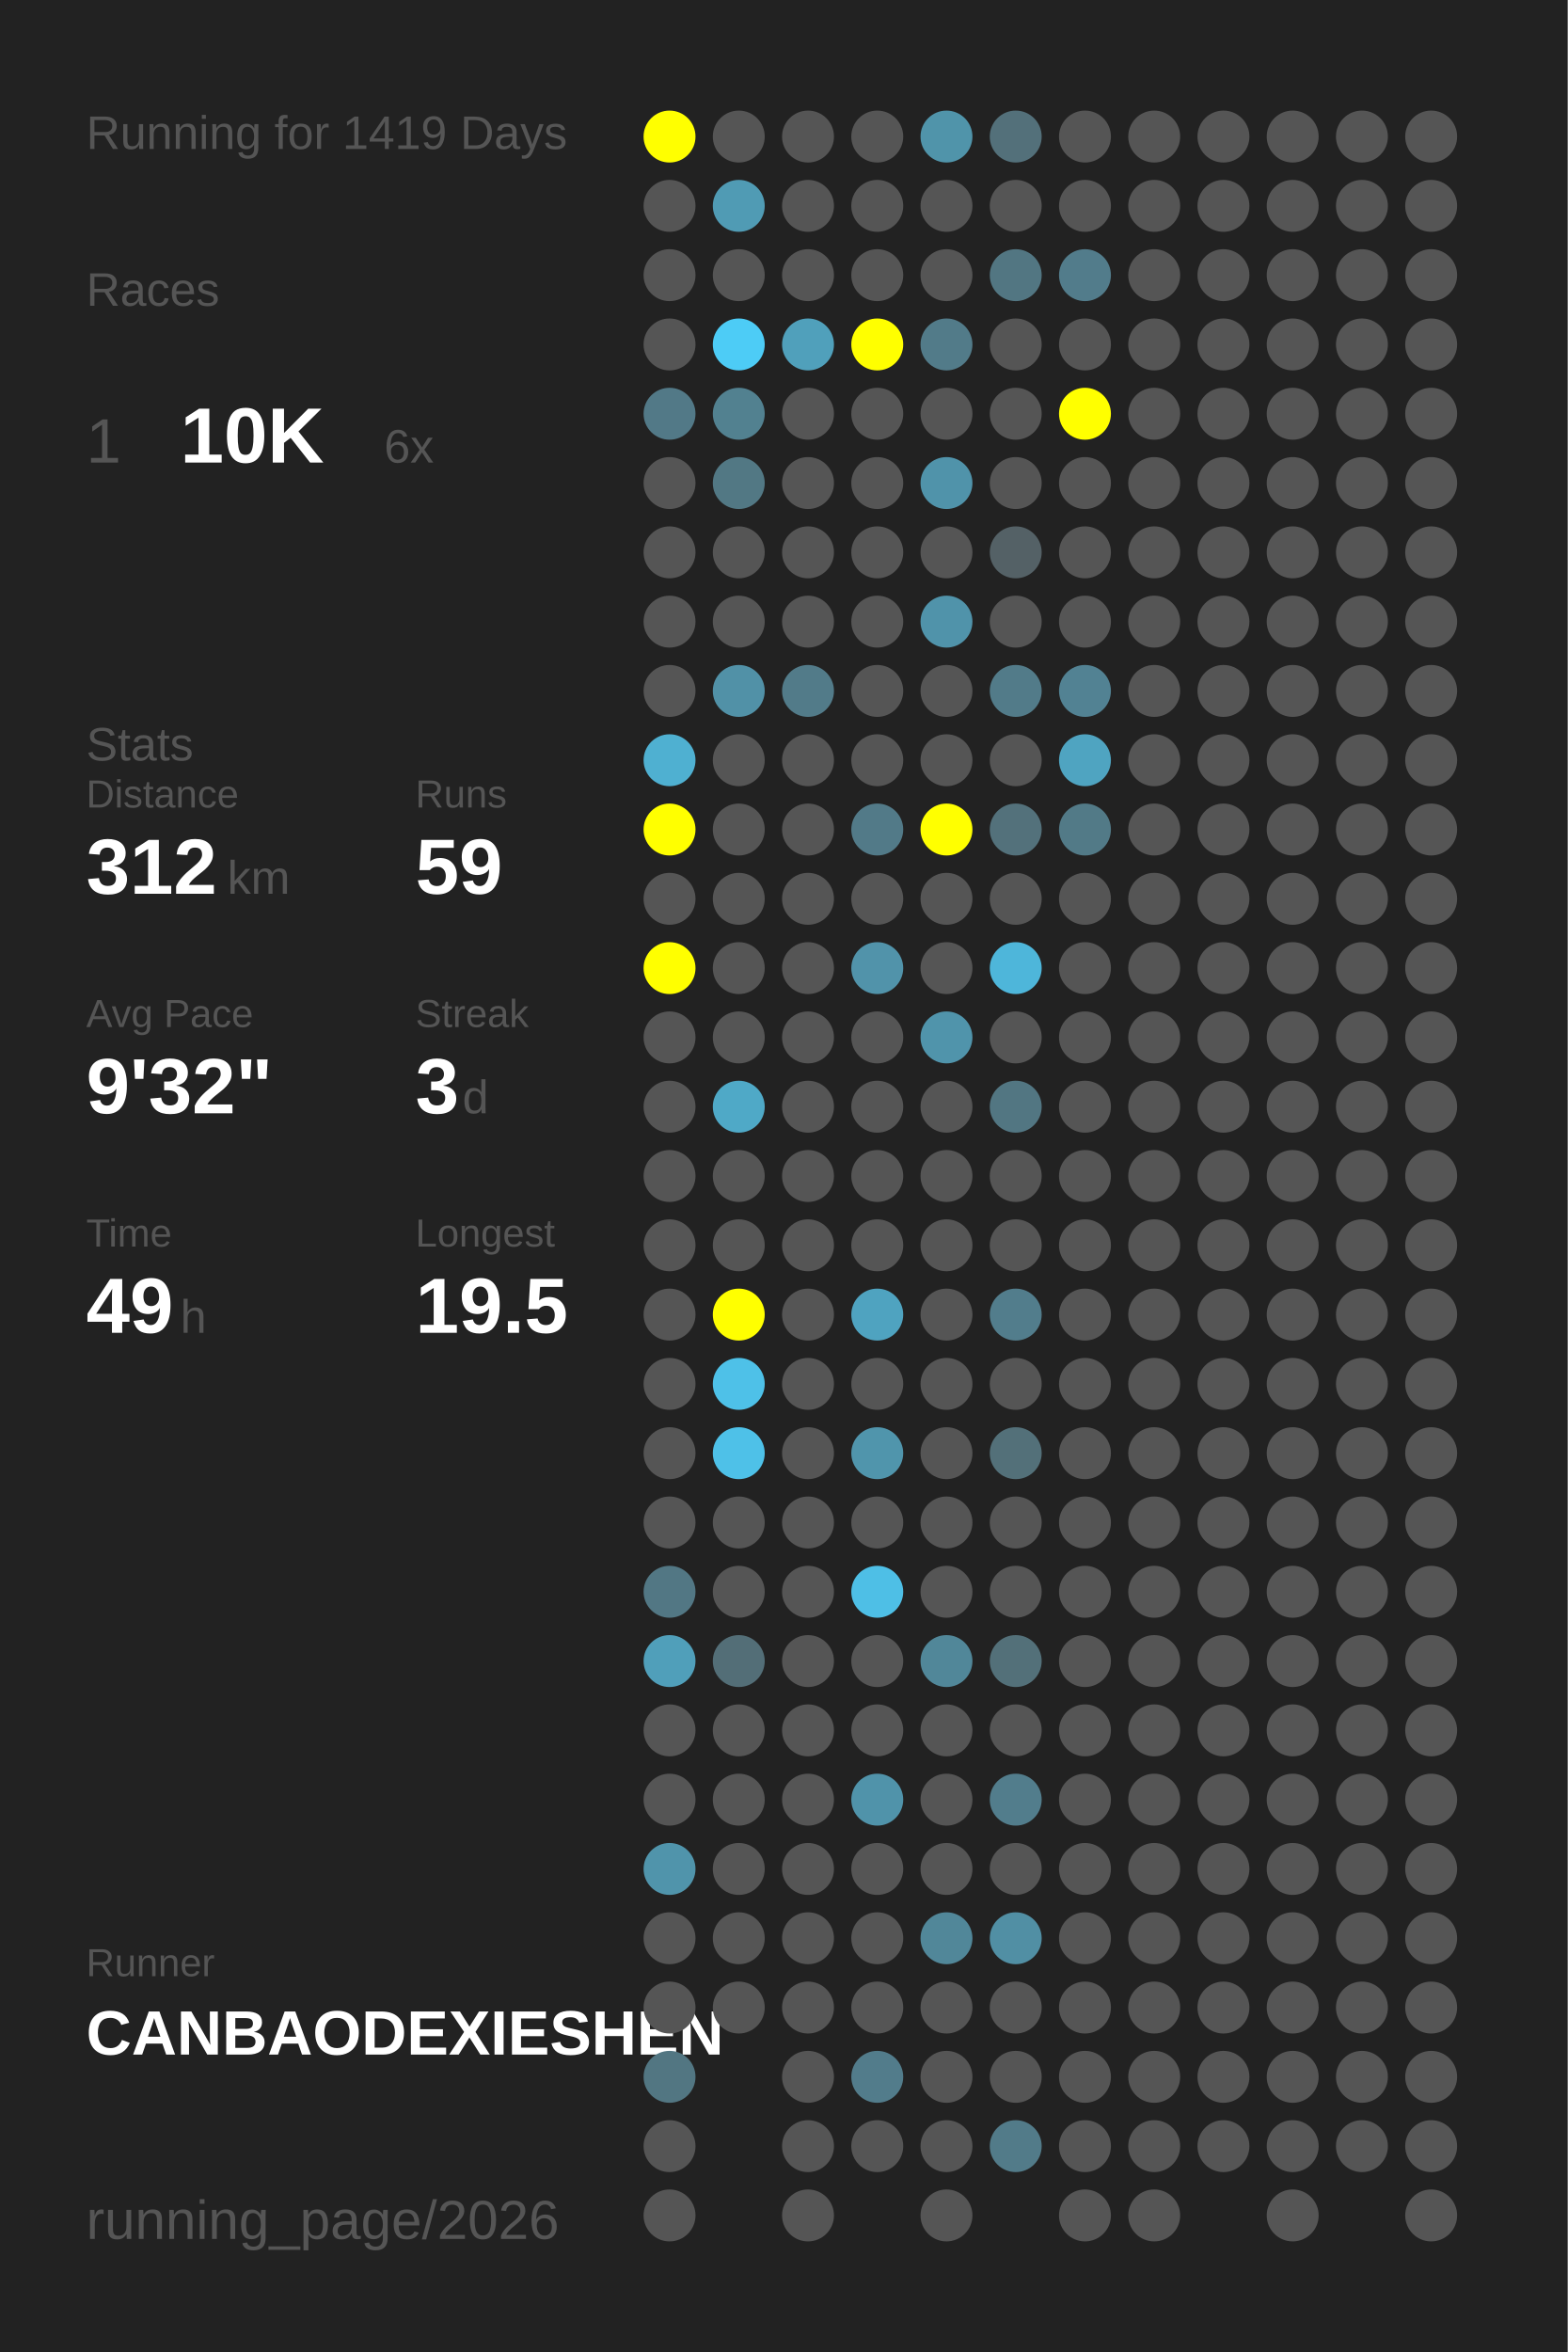
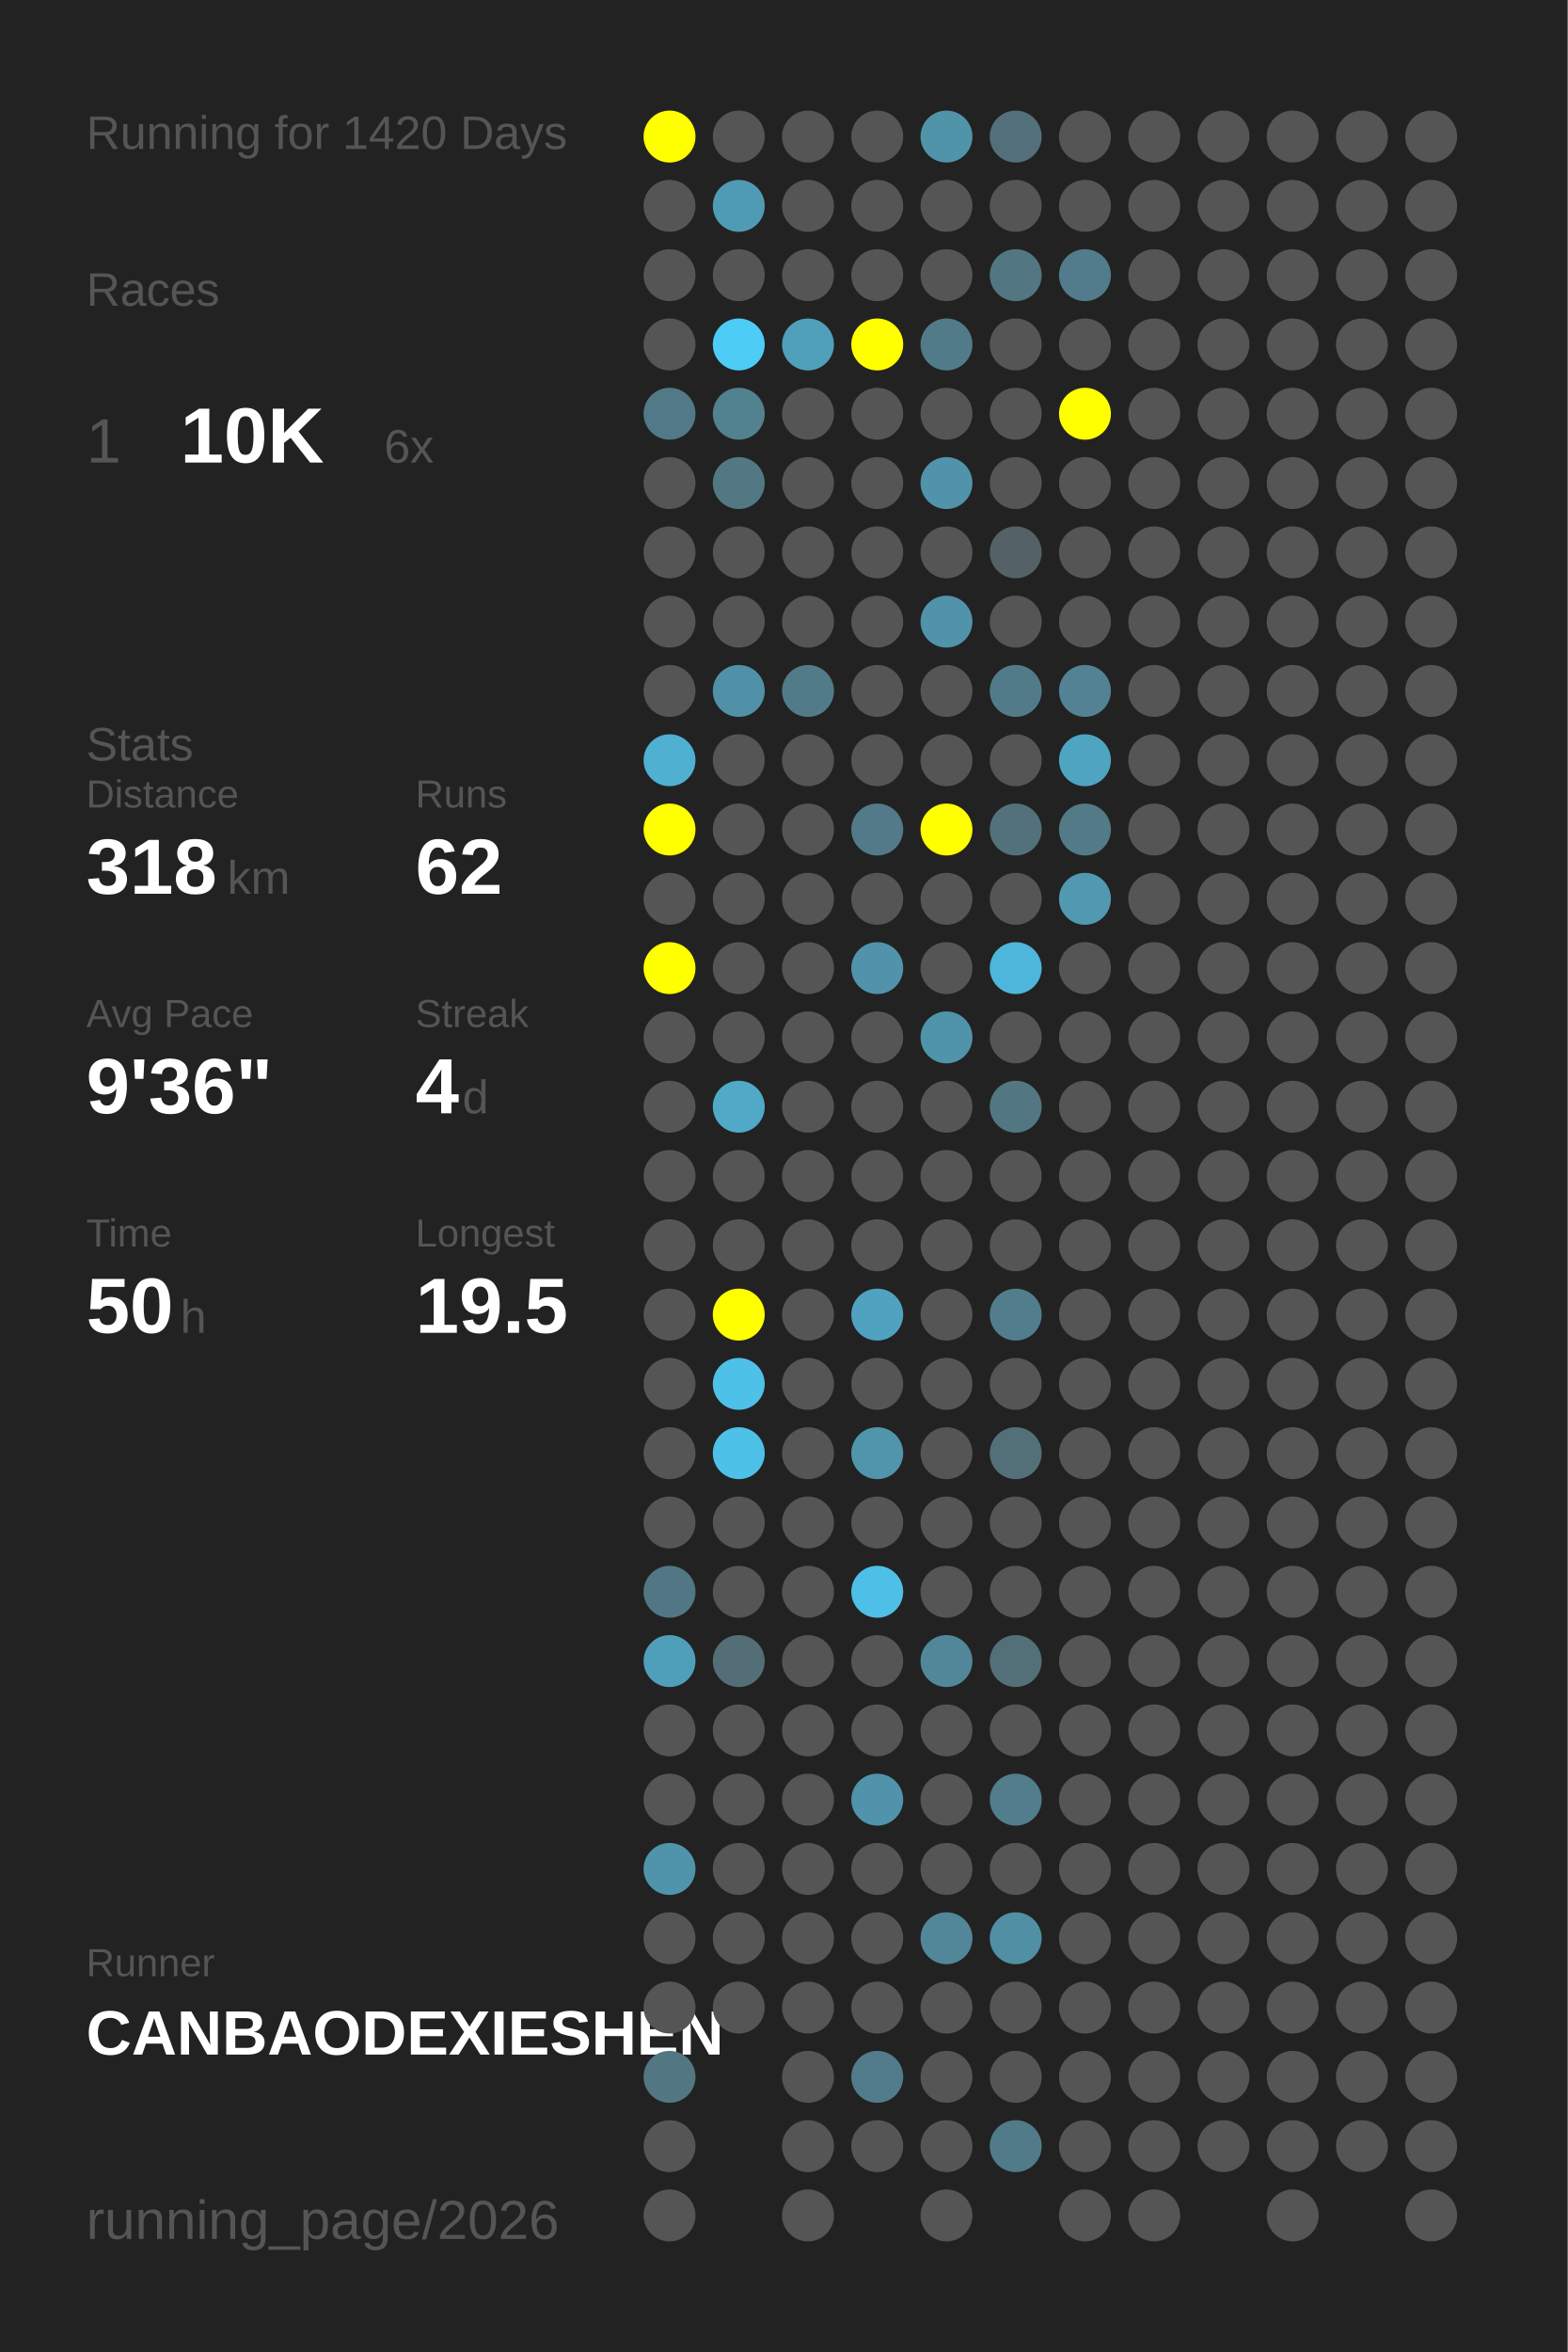
<svg xmlns="http://www.w3.org/2000/svg" baseProfile="full" height="300mm" version="1.1" viewBox="0,0,200,300" width="200mm">
  <defs />
  <rect fill="#222222" height="300" width="200" x="0" y="0" />
-   <text fill="#555555" style="font-size:6px; font-family:Arial;" x="11" y="19">Running for 1419 Days</text>
+   <text fill="#555555" style="font-size:6px; font-family:Arial;" x="11" y="19">Running for 1420 Days</text>
  <text fill="#555555" style="font-size:6px; font-family:Arial;" x="11" y="39">Races</text>
  <text fill="#555555" style="font-size:8px; font-family:Arial;" x="11" y="59">1</text>
  <text fill="#FFFFFF" style="font-size:10px; font-family:Arial; font-weight:bold;" x="23" y="59">10K</text>
  <text fill="#555555" style="font-size:6px; font-family:Arial;" x="49" y="59">6x</text>
  <text fill="#555555" style="font-size:6px; font-family:Arial;" x="11" y="97">Stats</text>
  <text fill="#555555" style="font-size:5px; font-family:Arial;" x="11" y="103">Distance</text>
-   <text fill="#FFFFFF" style="font-size:10px; font-family:Arial; font-weight:bold;" x="11" y="114">312</text>
+   <text fill="#FFFFFF" style="font-size:10px; font-family:Arial; font-weight:bold;" x="11" y="114">318</text>
  <text fill="#555555" style="font-size:6px; font-family:Arial;" x="29" y="114">km</text>
  <text fill="#555555" style="font-size:5px; font-family:Arial;" x="53" y="103">Runs</text>
-   <text fill="#FFFFFF" style="font-size:10px; font-family:Arial; font-weight:bold;" x="53" y="114">59</text>
+   <text fill="#FFFFFF" style="font-size:10px; font-family:Arial; font-weight:bold;" x="53" y="114">62</text>
  <text fill="#555555" style="font-size:5px; font-family:Arial;" x="11" y="131">Avg Pace</text>
-   <text fill="#FFFFFF" style="font-size:10px; font-family:Arial; font-weight:bold;" x="11" y="142">9'32"</text>
+   <text fill="#FFFFFF" style="font-size:10px; font-family:Arial; font-weight:bold;" x="11" y="142">9'36"</text>
  <text fill="#555555" style="font-size:5px; font-family:Arial;" x="53" y="131">Streak</text>
-   <text fill="#FFFFFF" style="font-size:10px; font-family:Arial; font-weight:bold;" x="53" y="142">3</text>
+   <text fill="#FFFFFF" style="font-size:10px; font-family:Arial; font-weight:bold;" x="53" y="142">4</text>
  <text fill="#555555" style="font-size:6px; font-family:Arial;" x="59" y="142">d</text>
  <text fill="#555555" style="font-size:5px; font-family:Arial;" x="11" y="159">Time</text>
-   <text fill="#FFFFFF" style="font-size:10px; font-family:Arial; font-weight:bold;" x="11" y="170">49</text>
+   <text fill="#FFFFFF" style="font-size:10px; font-family:Arial; font-weight:bold;" x="11" y="170">50</text>
  <text fill="#555555" style="font-size:6px; font-family:Arial;" x="23" y="170">h</text>
  <text fill="#555555" style="font-size:5px; font-family:Arial;" x="53" y="159">Longest</text>
  <text fill="#FFFFFF" style="font-size:10px; font-family:Arial; font-weight:bold;" x="53" y="170">19.5</text>
  <text fill="#555555" style="font-size:5px; font-family:Arial;" x="11" y="252.065">Runner</text>
  <text fill="#FFFFFF" style="font-size:8px; font-family:Arial; font-weight:bold;" x="11" y="262.065">CANBAODEXIESHEN</text>
  <text fill="#555555" style="font-size:7px; font-family:Arial;" x="11" y="285.581">running_page/2026</text>
  <circle cx="85.417" cy="17.419" fill="#FFFF00" r="3.312" />
  <circle cx="85.417" cy="26.258" fill="#555555" r="3.312" />
  <circle cx="85.417" cy="35.097" fill="#555555" r="3.312" />
  <circle cx="85.417" cy="43.935" fill="#555555" r="3.312" />
  <circle cx="85.417" cy="52.774" fill="#527987" r="3.312" />
  <circle cx="85.417" cy="61.613" fill="#555555" r="3.312" />
  <circle cx="85.417" cy="70.452" fill="#555555" r="3.312" />
  <circle cx="85.417" cy="79.29" fill="#555555" r="3.312" />
  <circle cx="85.417" cy="88.129" fill="#555555" r="3.312" />
  <circle cx="85.417" cy="96.968" fill="#4fb0d1" r="3.312" />
  <circle cx="85.417" cy="105.806" fill="#FFFF00" r="3.312" />
  <circle cx="85.417" cy="114.645" fill="#555555" r="3.312" />
  <circle cx="85.417" cy="123.484" fill="#FFFF00" r="3.312" />
  <circle cx="85.417" cy="132.323" fill="#555555" r="3.312" />
  <circle cx="85.417" cy="141.161" fill="#555555" r="3.312" />
  <circle cx="85.417" cy="150" fill="#555555" r="3.312" />
  <circle cx="85.417" cy="158.839" fill="#555555" r="3.312" />
  <circle cx="85.417" cy="167.677" fill="#555555" r="3.312" />
  <circle cx="85.417" cy="176.516" fill="#555555" r="3.312" />
  <circle cx="85.417" cy="185.355" fill="#555555" r="3.312" />
  <circle cx="85.417" cy="194.194" fill="#555555" r="3.312" />
  <circle cx="85.417" cy="203.032" fill="#527784" r="3.312" />
  <circle cx="85.417" cy="211.871" fill="#509fba" r="3.312" />
  <circle cx="85.417" cy="220.71" fill="#555555" r="3.312" />
  <circle cx="85.417" cy="229.548" fill="#555555" r="3.312" />
  <circle cx="85.417" cy="238.387" fill="#5094ab" r="3.312" />
  <circle cx="85.417" cy="247.226" fill="#555555" r="3.312" />
  <circle cx="85.417" cy="256.065" fill="#555555" r="3.312" />
  <circle cx="85.417" cy="264.903" fill="#527682" r="3.312" />
  <circle cx="85.417" cy="273.742" fill="#555555" r="3.312" />
  <circle cx="85.417" cy="282.581" fill="#555555" r="3.312" />
  <circle cx="94.25" cy="17.419" fill="#555555" r="3.312" />
  <circle cx="94.25" cy="26.258" fill="#509bb4" r="3.312" />
  <circle cx="94.25" cy="35.097" fill="#555555" r="3.312" />
  <circle cx="94.25" cy="43.935" fill="#4dccf6" r="3.312" />
  <circle cx="94.25" cy="52.774" fill="#528190" r="3.312" />
  <circle cx="94.25" cy="61.613" fill="#527884" r="3.312" />
  <circle cx="94.25" cy="70.452" fill="#555555" r="3.312" />
  <circle cx="94.25" cy="79.29" fill="#555555" r="3.312" />
  <circle cx="94.25" cy="88.129" fill="#5191a7" r="3.312" />
  <circle cx="94.25" cy="96.968" fill="#555555" r="3.312" />
  <circle cx="94.25" cy="105.806" fill="#555555" r="3.312" />
  <circle cx="94.25" cy="114.645" fill="#555555" r="3.312" />
  <circle cx="94.25" cy="123.484" fill="#555555" r="3.312" />
  <circle cx="94.25" cy="132.323" fill="#555555" r="3.312" />
  <circle cx="94.25" cy="141.161" fill="#4fa9c7" r="3.312" />
  <circle cx="94.25" cy="150" fill="#555555" r="3.312" />
  <circle cx="94.25" cy="158.839" fill="#555555" r="3.312" />
  <circle cx="94.25" cy="167.677" fill="#FFFF00" r="3.312" />
  <circle cx="94.25" cy="176.516" fill="#4ec1e8" r="3.312" />
  <circle cx="94.25" cy="185.355" fill="#4ec1e8" r="3.312" />
  <circle cx="94.25" cy="194.194" fill="#555555" r="3.312" />
  <circle cx="94.25" cy="203.032" fill="#555555" r="3.312" />
  <circle cx="94.25" cy="211.871" fill="#536e77" r="3.312" />
  <circle cx="94.25" cy="220.71" fill="#555555" r="3.312" />
  <circle cx="94.25" cy="229.548" fill="#555555" r="3.312" />
  <circle cx="94.25" cy="238.387" fill="#555555" r="3.312" />
  <circle cx="94.25" cy="247.226" fill="#555555" r="3.312" />
  <circle cx="94.25" cy="256.065" fill="#555555" r="3.312" />
  <circle cx="103.083" cy="17.419" fill="#555555" r="3.312" />
  <circle cx="103.083" cy="26.258" fill="#555555" r="3.312" />
  <circle cx="103.083" cy="35.097" fill="#555555" r="3.312" />
  <circle cx="103.083" cy="43.935" fill="#50a0bb" r="3.312" />
  <circle cx="103.083" cy="52.774" fill="#555555" r="3.312" />
  <circle cx="103.083" cy="61.613" fill="#555555" r="3.312" />
  <circle cx="103.083" cy="70.452" fill="#555555" r="3.312" />
  <circle cx="103.083" cy="79.29" fill="#555555" r="3.312" />
  <circle cx="103.083" cy="88.129" fill="#527b89" r="3.312" />
  <circle cx="103.083" cy="96.968" fill="#555555" r="3.312" />
  <circle cx="103.083" cy="105.806" fill="#555555" r="3.312" />
  <circle cx="103.083" cy="114.645" fill="#555555" r="3.312" />
  <circle cx="103.083" cy="123.484" fill="#555555" r="3.312" />
  <circle cx="103.083" cy="132.323" fill="#555555" r="3.312" />
  <circle cx="103.083" cy="141.161" fill="#555555" r="3.312" />
  <circle cx="103.083" cy="150" fill="#555555" r="3.312" />
  <circle cx="103.083" cy="158.839" fill="#555555" r="3.312" />
  <circle cx="103.083" cy="167.677" fill="#555555" r="3.312" />
  <circle cx="103.083" cy="176.516" fill="#555555" r="3.312" />
  <circle cx="103.083" cy="185.355" fill="#555555" r="3.312" />
  <circle cx="103.083" cy="194.194" fill="#555555" r="3.312" />
  <circle cx="103.083" cy="203.032" fill="#555555" r="3.312" />
  <circle cx="103.083" cy="211.871" fill="#555555" r="3.312" />
  <circle cx="103.083" cy="220.71" fill="#555555" r="3.312" />
  <circle cx="103.083" cy="229.548" fill="#555555" r="3.312" />
  <circle cx="103.083" cy="238.387" fill="#555555" r="3.312" />
  <circle cx="103.083" cy="247.226" fill="#555555" r="3.312" />
  <circle cx="103.083" cy="256.065" fill="#555555" r="3.312" />
  <circle cx="103.083" cy="264.903" fill="#555555" r="3.312" />
  <circle cx="103.083" cy="273.742" fill="#555555" r="3.312" />
  <circle cx="103.083" cy="282.581" fill="#555555" r="3.312" />
  <circle cx="111.917" cy="17.419" fill="#555555" r="3.312" />
  <circle cx="111.917" cy="26.258" fill="#555555" r="3.312" />
  <circle cx="111.917" cy="35.097" fill="#555555" r="3.312" />
  <circle cx="111.917" cy="43.935" fill="#FFFF00" r="3.312" />
  <circle cx="111.917" cy="52.774" fill="#555555" r="3.312" />
  <circle cx="111.917" cy="61.613" fill="#555555" r="3.312" />
  <circle cx="111.917" cy="70.452" fill="#555555" r="3.312" />
  <circle cx="111.917" cy="79.29" fill="#555555" r="3.312" />
  <circle cx="111.917" cy="88.129" fill="#555555" r="3.312" />
  <circle cx="111.917" cy="96.968" fill="#555555" r="3.312" />
  <circle cx="111.917" cy="105.806" fill="#527a88" r="3.312" />
  <circle cx="111.917" cy="114.645" fill="#555555" r="3.312" />
  <circle cx="111.917" cy="123.484" fill="#5193aa" r="3.312" />
  <circle cx="111.917" cy="132.323" fill="#555555" r="3.312" />
  <circle cx="111.917" cy="141.161" fill="#555555" r="3.312" />
  <circle cx="111.917" cy="150" fill="#555555" r="3.312" />
  <circle cx="111.917" cy="158.839" fill="#555555" r="3.312" />
  <circle cx="111.917" cy="167.677" fill="#4fa3c0" r="3.312" />
  <circle cx="111.917" cy="176.516" fill="#555555" r="3.312" />
  <circle cx="111.917" cy="185.355" fill="#5095ac" r="3.312" />
  <circle cx="111.917" cy="194.194" fill="#555555" r="3.312" />
  <circle cx="111.917" cy="203.032" fill="#4ebfe6" r="3.312" />
  <circle cx="111.917" cy="211.871" fill="#555555" r="3.312" />
  <circle cx="111.917" cy="220.71" fill="#555555" r="3.312" />
  <circle cx="111.917" cy="229.548" fill="#5093aa" r="3.312" />
  <circle cx="111.917" cy="238.387" fill="#555555" r="3.312" />
  <circle cx="111.917" cy="247.226" fill="#555555" r="3.312" />
  <circle cx="111.917" cy="256.065" fill="#555555" r="3.312" />
  <circle cx="111.917" cy="264.903" fill="#527c8b" r="3.312" />
  <circle cx="111.917" cy="273.742" fill="#555555" r="3.312" />
  <circle cx="120.75" cy="17.419" fill="#5094aa" r="3.312" />
  <circle cx="120.75" cy="26.258" fill="#555555" r="3.312" />
  <circle cx="120.75" cy="35.097" fill="#555555" r="3.312" />
  <circle cx="120.75" cy="43.935" fill="#527b89" r="3.312" />
  <circle cx="120.75" cy="52.774" fill="#555555" r="3.312" />
  <circle cx="120.75" cy="61.613" fill="#5093aa" r="3.312" />
  <circle cx="120.75" cy="70.452" fill="#555555" r="3.312" />
  <circle cx="120.75" cy="79.29" fill="#5093aa" r="3.312" />
  <circle cx="120.75" cy="88.129" fill="#555555" r="3.312" />
  <circle cx="120.75" cy="96.968" fill="#555555" r="3.312" />
  <circle cx="120.75" cy="105.806" fill="#FFFF00" r="3.312" />
  <circle cx="120.75" cy="114.645" fill="#555555" r="3.312" />
  <circle cx="120.75" cy="123.484" fill="#555555" r="3.312" />
  <circle cx="120.75" cy="132.323" fill="#5094ab" r="3.312" />
  <circle cx="120.75" cy="141.161" fill="#555555" r="3.312" />
  <circle cx="120.75" cy="150" fill="#555555" r="3.312" />
  <circle cx="120.75" cy="158.839" fill="#555555" r="3.312" />
  <circle cx="120.75" cy="167.677" fill="#555555" r="3.312" />
  <circle cx="120.75" cy="176.516" fill="#555555" r="3.312" />
  <circle cx="120.75" cy="185.355" fill="#555555" r="3.312" />
  <circle cx="120.75" cy="194.194" fill="#555555" r="3.312" />
  <circle cx="120.75" cy="203.032" fill="#555555" r="3.312" />
  <circle cx="120.75" cy="211.871" fill="#518799" r="3.312" />
  <circle cx="120.75" cy="220.71" fill="#555555" r="3.312" />
  <circle cx="120.75" cy="229.548" fill="#555555" r="3.312" />
  <circle cx="120.75" cy="238.387" fill="#555555" r="3.312" />
  <circle cx="120.75" cy="247.226" fill="#518799" r="3.312" />
  <circle cx="120.75" cy="256.065" fill="#555555" r="3.312" />
  <circle cx="120.75" cy="264.903" fill="#555555" r="3.312" />
  <circle cx="120.75" cy="273.742" fill="#555555" r="3.312" />
  <circle cx="120.75" cy="282.581" fill="#555555" r="3.312" />
  <circle cx="129.583" cy="17.419" fill="#53707a" r="3.312" />
  <circle cx="129.583" cy="26.258" fill="#555555" r="3.312" />
  <circle cx="129.583" cy="35.097" fill="#527682" r="3.312" />
  <circle cx="129.583" cy="43.935" fill="#555555" r="3.312" />
  <circle cx="129.583" cy="52.774" fill="#555555" r="3.312" />
  <circle cx="129.583" cy="61.613" fill="#555555" r="3.312" />
  <circle cx="129.583" cy="70.452" fill="#546166" r="3.312" />
  <circle cx="129.583" cy="79.29" fill="#555555" r="3.312" />
  <circle cx="129.583" cy="88.129" fill="#527b89" r="3.312" />
  <circle cx="129.583" cy="96.968" fill="#555555" r="3.312" />
  <circle cx="129.583" cy="105.806" fill="#53717b" r="3.312" />
  <circle cx="129.583" cy="114.645" fill="#555555" r="3.312" />
  <circle cx="129.583" cy="123.484" fill="#4eb6da" r="3.312" />
  <circle cx="129.583" cy="132.323" fill="#555555" r="3.312" />
  <circle cx="129.583" cy="141.161" fill="#527682" r="3.312" />
  <circle cx="129.583" cy="150" fill="#555555" r="3.312" />
  <circle cx="129.583" cy="158.839" fill="#555555" r="3.312" />
  <circle cx="129.583" cy="167.677" fill="#527d8c" r="3.312" />
  <circle cx="129.583" cy="176.516" fill="#555555" r="3.312" />
  <circle cx="129.583" cy="185.355" fill="#537079" r="3.312" />
  <circle cx="129.583" cy="194.194" fill="#555555" r="3.312" />
  <circle cx="129.583" cy="203.032" fill="#555555" r="3.312" />
  <circle cx="129.583" cy="211.871" fill="#537079" r="3.312" />
  <circle cx="129.583" cy="220.71" fill="#555555" r="3.312" />
  <circle cx="129.583" cy="229.548" fill="#527d8c" r="3.312" />
  <circle cx="129.583" cy="238.387" fill="#555555" r="3.312" />
  <circle cx="129.583" cy="247.226" fill="#518fa4" r="3.312" />
  <circle cx="129.583" cy="256.065" fill="#555555" r="3.312" />
  <circle cx="129.583" cy="264.903" fill="#555555" r="3.312" />
  <circle cx="129.583" cy="273.742" fill="#527b89" r="3.312" />
  <circle cx="138.417" cy="17.419" fill="#555555" r="3.312" />
  <circle cx="138.417" cy="26.258" fill="#555555" r="3.312" />
  <circle cx="138.417" cy="35.097" fill="#527c8b" r="3.312" />
  <circle cx="138.417" cy="43.935" fill="#555555" r="3.312" />
  <circle cx="138.417" cy="52.774" fill="#FFFF00" r="3.312" />
  <circle cx="138.417" cy="61.613" fill="#555555" r="3.312" />
  <circle cx="138.417" cy="70.452" fill="#555555" r="3.312" />
  <circle cx="138.417" cy="79.29" fill="#555555" r="3.312" />
  <circle cx="138.417" cy="88.129" fill="#528293" r="3.312" />
  <circle cx="138.417" cy="96.968" fill="#4fa4c1" r="3.312" />
  <circle cx="138.417" cy="105.806" fill="#527a87" r="3.312" />
-   <circle cx="138.417" cy="114.645" fill="#555555" r="3.312" />
+   <circle cx="138.417" cy="114.645" fill="#5099b1" r="3.312" />
  <circle cx="138.417" cy="123.484" fill="#555555" r="3.312" />
  <circle cx="138.417" cy="132.323" fill="#555555" r="3.312" />
  <circle cx="138.417" cy="141.161" fill="#555555" r="3.312" />
  <circle cx="138.417" cy="150" fill="#555555" r="3.312" />
  <circle cx="138.417" cy="158.839" fill="#555555" r="3.312" />
  <circle cx="138.417" cy="167.677" fill="#555555" r="3.312" />
  <circle cx="138.417" cy="176.516" fill="#555555" r="3.312" />
  <circle cx="138.417" cy="185.355" fill="#555555" r="3.312" />
  <circle cx="138.417" cy="194.194" fill="#555555" r="3.312" />
  <circle cx="138.417" cy="203.032" fill="#555555" r="3.312" />
  <circle cx="138.417" cy="211.871" fill="#555555" r="3.312" />
  <circle cx="138.417" cy="220.71" fill="#555555" r="3.312" />
  <circle cx="138.417" cy="229.548" fill="#555555" r="3.312" />
  <circle cx="138.417" cy="238.387" fill="#555555" r="3.312" />
  <circle cx="138.417" cy="247.226" fill="#555555" r="3.312" />
  <circle cx="138.417" cy="256.065" fill="#555555" r="3.312" />
  <circle cx="138.417" cy="264.903" fill="#555555" r="3.312" />
  <circle cx="138.417" cy="273.742" fill="#555555" r="3.312" />
  <circle cx="138.417" cy="282.581" fill="#555555" r="3.312" />
  <circle cx="147.25" cy="17.419" fill="#555555" r="3.312" />
  <circle cx="147.25" cy="26.258" fill="#555555" r="3.312" />
  <circle cx="147.25" cy="35.097" fill="#555555" r="3.312" />
  <circle cx="147.25" cy="43.935" fill="#555555" r="3.312" />
  <circle cx="147.25" cy="52.774" fill="#555555" r="3.312" />
  <circle cx="147.25" cy="61.613" fill="#555555" r="3.312" />
  <circle cx="147.25" cy="70.452" fill="#555555" r="3.312" />
  <circle cx="147.25" cy="79.29" fill="#555555" r="3.312" />
  <circle cx="147.25" cy="88.129" fill="#555555" r="3.312" />
  <circle cx="147.25" cy="96.968" fill="#555555" r="3.312" />
  <circle cx="147.25" cy="105.806" fill="#555555" r="3.312" />
  <circle cx="147.25" cy="114.645" fill="#555555" r="3.312" />
  <circle cx="147.25" cy="123.484" fill="#555555" r="3.312" />
  <circle cx="147.25" cy="132.323" fill="#555555" r="3.312" />
  <circle cx="147.25" cy="141.161" fill="#555555" r="3.312" />
  <circle cx="147.25" cy="150" fill="#555555" r="3.312" />
  <circle cx="147.25" cy="158.839" fill="#555555" r="3.312" />
  <circle cx="147.25" cy="167.677" fill="#555555" r="3.312" />
  <circle cx="147.25" cy="176.516" fill="#555555" r="3.312" />
  <circle cx="147.25" cy="185.355" fill="#555555" r="3.312" />
  <circle cx="147.25" cy="194.194" fill="#555555" r="3.312" />
  <circle cx="147.25" cy="203.032" fill="#555555" r="3.312" />
  <circle cx="147.25" cy="211.871" fill="#555555" r="3.312" />
  <circle cx="147.25" cy="220.71" fill="#555555" r="3.312" />
  <circle cx="147.25" cy="229.548" fill="#555555" r="3.312" />
  <circle cx="147.25" cy="238.387" fill="#555555" r="3.312" />
  <circle cx="147.25" cy="247.226" fill="#555555" r="3.312" />
  <circle cx="147.25" cy="256.065" fill="#555555" r="3.312" />
  <circle cx="147.25" cy="264.903" fill="#555555" r="3.312" />
  <circle cx="147.25" cy="273.742" fill="#555555" r="3.312" />
  <circle cx="147.25" cy="282.581" fill="#555555" r="3.312" />
  <circle cx="156.083" cy="17.419" fill="#555555" r="3.312" />
  <circle cx="156.083" cy="26.258" fill="#555555" r="3.312" />
  <circle cx="156.083" cy="35.097" fill="#555555" r="3.312" />
  <circle cx="156.083" cy="43.935" fill="#555555" r="3.312" />
  <circle cx="156.083" cy="52.774" fill="#555555" r="3.312" />
  <circle cx="156.083" cy="61.613" fill="#555555" r="3.312" />
  <circle cx="156.083" cy="70.452" fill="#555555" r="3.312" />
  <circle cx="156.083" cy="79.29" fill="#555555" r="3.312" />
  <circle cx="156.083" cy="88.129" fill="#555555" r="3.312" />
  <circle cx="156.083" cy="96.968" fill="#555555" r="3.312" />
  <circle cx="156.083" cy="105.806" fill="#555555" r="3.312" />
  <circle cx="156.083" cy="114.645" fill="#555555" r="3.312" />
  <circle cx="156.083" cy="123.484" fill="#555555" r="3.312" />
  <circle cx="156.083" cy="132.323" fill="#555555" r="3.312" />
  <circle cx="156.083" cy="141.161" fill="#555555" r="3.312" />
  <circle cx="156.083" cy="150" fill="#555555" r="3.312" />
  <circle cx="156.083" cy="158.839" fill="#555555" r="3.312" />
  <circle cx="156.083" cy="167.677" fill="#555555" r="3.312" />
  <circle cx="156.083" cy="176.516" fill="#555555" r="3.312" />
  <circle cx="156.083" cy="185.355" fill="#555555" r="3.312" />
  <circle cx="156.083" cy="194.194" fill="#555555" r="3.312" />
  <circle cx="156.083" cy="203.032" fill="#555555" r="3.312" />
  <circle cx="156.083" cy="211.871" fill="#555555" r="3.312" />
  <circle cx="156.083" cy="220.71" fill="#555555" r="3.312" />
  <circle cx="156.083" cy="229.548" fill="#555555" r="3.312" />
  <circle cx="156.083" cy="238.387" fill="#555555" r="3.312" />
  <circle cx="156.083" cy="247.226" fill="#555555" r="3.312" />
  <circle cx="156.083" cy="256.065" fill="#555555" r="3.312" />
  <circle cx="156.083" cy="264.903" fill="#555555" r="3.312" />
  <circle cx="156.083" cy="273.742" fill="#555555" r="3.312" />
  <circle cx="164.917" cy="17.419" fill="#555555" r="3.312" />
  <circle cx="164.917" cy="26.258" fill="#555555" r="3.312" />
  <circle cx="164.917" cy="35.097" fill="#555555" r="3.312" />
  <circle cx="164.917" cy="43.935" fill="#555555" r="3.312" />
  <circle cx="164.917" cy="52.774" fill="#555555" r="3.312" />
  <circle cx="164.917" cy="61.613" fill="#555555" r="3.312" />
  <circle cx="164.917" cy="70.452" fill="#555555" r="3.312" />
  <circle cx="164.917" cy="79.29" fill="#555555" r="3.312" />
  <circle cx="164.917" cy="88.129" fill="#555555" r="3.312" />
  <circle cx="164.917" cy="96.968" fill="#555555" r="3.312" />
  <circle cx="164.917" cy="105.806" fill="#555555" r="3.312" />
  <circle cx="164.917" cy="114.645" fill="#555555" r="3.312" />
  <circle cx="164.917" cy="123.484" fill="#555555" r="3.312" />
  <circle cx="164.917" cy="132.323" fill="#555555" r="3.312" />
  <circle cx="164.917" cy="141.161" fill="#555555" r="3.312" />
  <circle cx="164.917" cy="150" fill="#555555" r="3.312" />
  <circle cx="164.917" cy="158.839" fill="#555555" r="3.312" />
  <circle cx="164.917" cy="167.677" fill="#555555" r="3.312" />
  <circle cx="164.917" cy="176.516" fill="#555555" r="3.312" />
  <circle cx="164.917" cy="185.355" fill="#555555" r="3.312" />
  <circle cx="164.917" cy="194.194" fill="#555555" r="3.312" />
  <circle cx="164.917" cy="203.032" fill="#555555" r="3.312" />
  <circle cx="164.917" cy="211.871" fill="#555555" r="3.312" />
  <circle cx="164.917" cy="220.71" fill="#555555" r="3.312" />
  <circle cx="164.917" cy="229.548" fill="#555555" r="3.312" />
  <circle cx="164.917" cy="238.387" fill="#555555" r="3.312" />
  <circle cx="164.917" cy="247.226" fill="#555555" r="3.312" />
  <circle cx="164.917" cy="256.065" fill="#555555" r="3.312" />
  <circle cx="164.917" cy="264.903" fill="#555555" r="3.312" />
  <circle cx="164.917" cy="273.742" fill="#555555" r="3.312" />
  <circle cx="164.917" cy="282.581" fill="#555555" r="3.312" />
  <circle cx="173.75" cy="17.419" fill="#555555" r="3.312" />
  <circle cx="173.75" cy="26.258" fill="#555555" r="3.312" />
  <circle cx="173.75" cy="35.097" fill="#555555" r="3.312" />
  <circle cx="173.75" cy="43.935" fill="#555555" r="3.312" />
  <circle cx="173.75" cy="52.774" fill="#555555" r="3.312" />
  <circle cx="173.75" cy="61.613" fill="#555555" r="3.312" />
  <circle cx="173.75" cy="70.452" fill="#555555" r="3.312" />
  <circle cx="173.75" cy="79.29" fill="#555555" r="3.312" />
  <circle cx="173.75" cy="88.129" fill="#555555" r="3.312" />
  <circle cx="173.75" cy="96.968" fill="#555555" r="3.312" />
  <circle cx="173.75" cy="105.806" fill="#555555" r="3.312" />
  <circle cx="173.75" cy="114.645" fill="#555555" r="3.312" />
  <circle cx="173.75" cy="123.484" fill="#555555" r="3.312" />
  <circle cx="173.75" cy="132.323" fill="#555555" r="3.312" />
  <circle cx="173.75" cy="141.161" fill="#555555" r="3.312" />
  <circle cx="173.75" cy="150" fill="#555555" r="3.312" />
  <circle cx="173.75" cy="158.839" fill="#555555" r="3.312" />
  <circle cx="173.75" cy="167.677" fill="#555555" r="3.312" />
  <circle cx="173.75" cy="176.516" fill="#555555" r="3.312" />
  <circle cx="173.75" cy="185.355" fill="#555555" r="3.312" />
  <circle cx="173.75" cy="194.194" fill="#555555" r="3.312" />
  <circle cx="173.75" cy="203.032" fill="#555555" r="3.312" />
  <circle cx="173.75" cy="211.871" fill="#555555" r="3.312" />
  <circle cx="173.75" cy="220.71" fill="#555555" r="3.312" />
  <circle cx="173.75" cy="229.548" fill="#555555" r="3.312" />
  <circle cx="173.75" cy="238.387" fill="#555555" r="3.312" />
  <circle cx="173.75" cy="247.226" fill="#555555" r="3.312" />
  <circle cx="173.75" cy="256.065" fill="#555555" r="3.312" />
  <circle cx="173.75" cy="264.903" fill="#555555" r="3.312" />
  <circle cx="173.75" cy="273.742" fill="#555555" r="3.312" />
  <circle cx="182.583" cy="17.419" fill="#555555" r="3.312" />
  <circle cx="182.583" cy="26.258" fill="#555555" r="3.312" />
  <circle cx="182.583" cy="35.097" fill="#555555" r="3.312" />
  <circle cx="182.583" cy="43.935" fill="#555555" r="3.312" />
  <circle cx="182.583" cy="52.774" fill="#555555" r="3.312" />
  <circle cx="182.583" cy="61.613" fill="#555555" r="3.312" />
  <circle cx="182.583" cy="70.452" fill="#555555" r="3.312" />
  <circle cx="182.583" cy="79.29" fill="#555555" r="3.312" />
  <circle cx="182.583" cy="88.129" fill="#555555" r="3.312" />
  <circle cx="182.583" cy="96.968" fill="#555555" r="3.312" />
  <circle cx="182.583" cy="105.806" fill="#555555" r="3.312" />
  <circle cx="182.583" cy="114.645" fill="#555555" r="3.312" />
  <circle cx="182.583" cy="123.484" fill="#555555" r="3.312" />
  <circle cx="182.583" cy="132.323" fill="#555555" r="3.312" />
  <circle cx="182.583" cy="141.161" fill="#555555" r="3.312" />
  <circle cx="182.583" cy="150" fill="#555555" r="3.312" />
  <circle cx="182.583" cy="158.839" fill="#555555" r="3.312" />
  <circle cx="182.583" cy="167.677" fill="#555555" r="3.312" />
  <circle cx="182.583" cy="176.516" fill="#555555" r="3.312" />
  <circle cx="182.583" cy="185.355" fill="#555555" r="3.312" />
  <circle cx="182.583" cy="194.194" fill="#555555" r="3.312" />
  <circle cx="182.583" cy="203.032" fill="#555555" r="3.312" />
  <circle cx="182.583" cy="211.871" fill="#555555" r="3.312" />
  <circle cx="182.583" cy="220.71" fill="#555555" r="3.312" />
  <circle cx="182.583" cy="229.548" fill="#555555" r="3.312" />
  <circle cx="182.583" cy="238.387" fill="#555555" r="3.312" />
  <circle cx="182.583" cy="247.226" fill="#555555" r="3.312" />
  <circle cx="182.583" cy="256.065" fill="#555555" r="3.312" />
  <circle cx="182.583" cy="264.903" fill="#555555" r="3.312" />
  <circle cx="182.583" cy="273.742" fill="#555555" r="3.312" />
  <circle cx="182.583" cy="282.581" fill="#555555" r="3.312" />
</svg>
